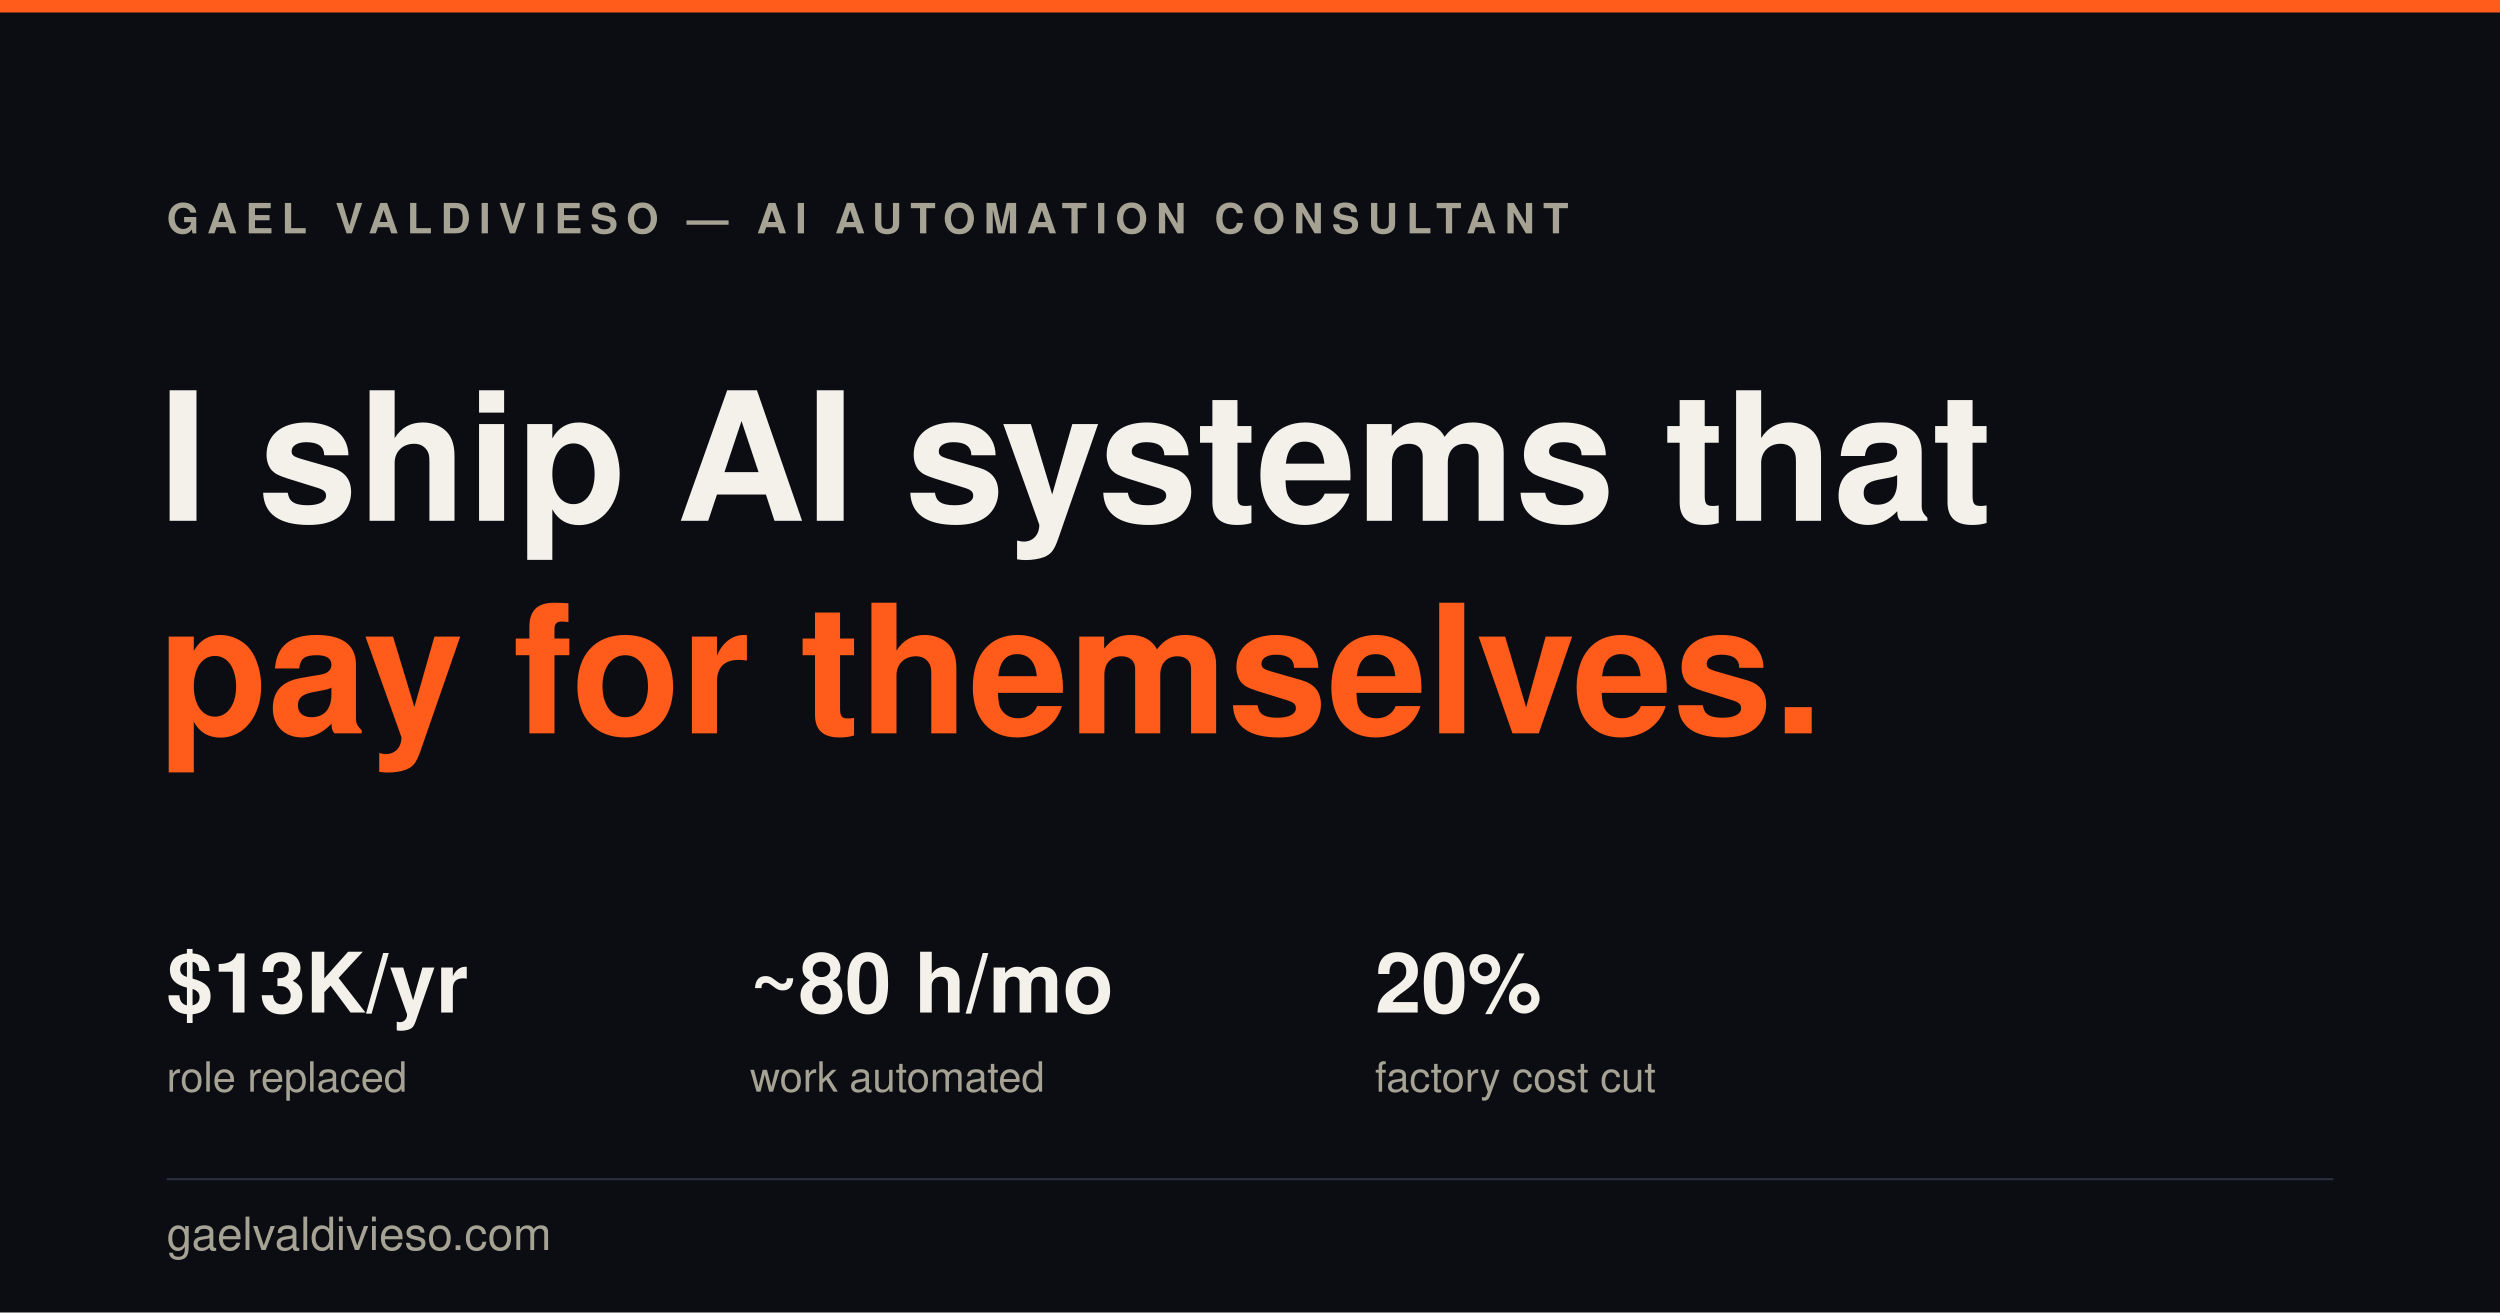
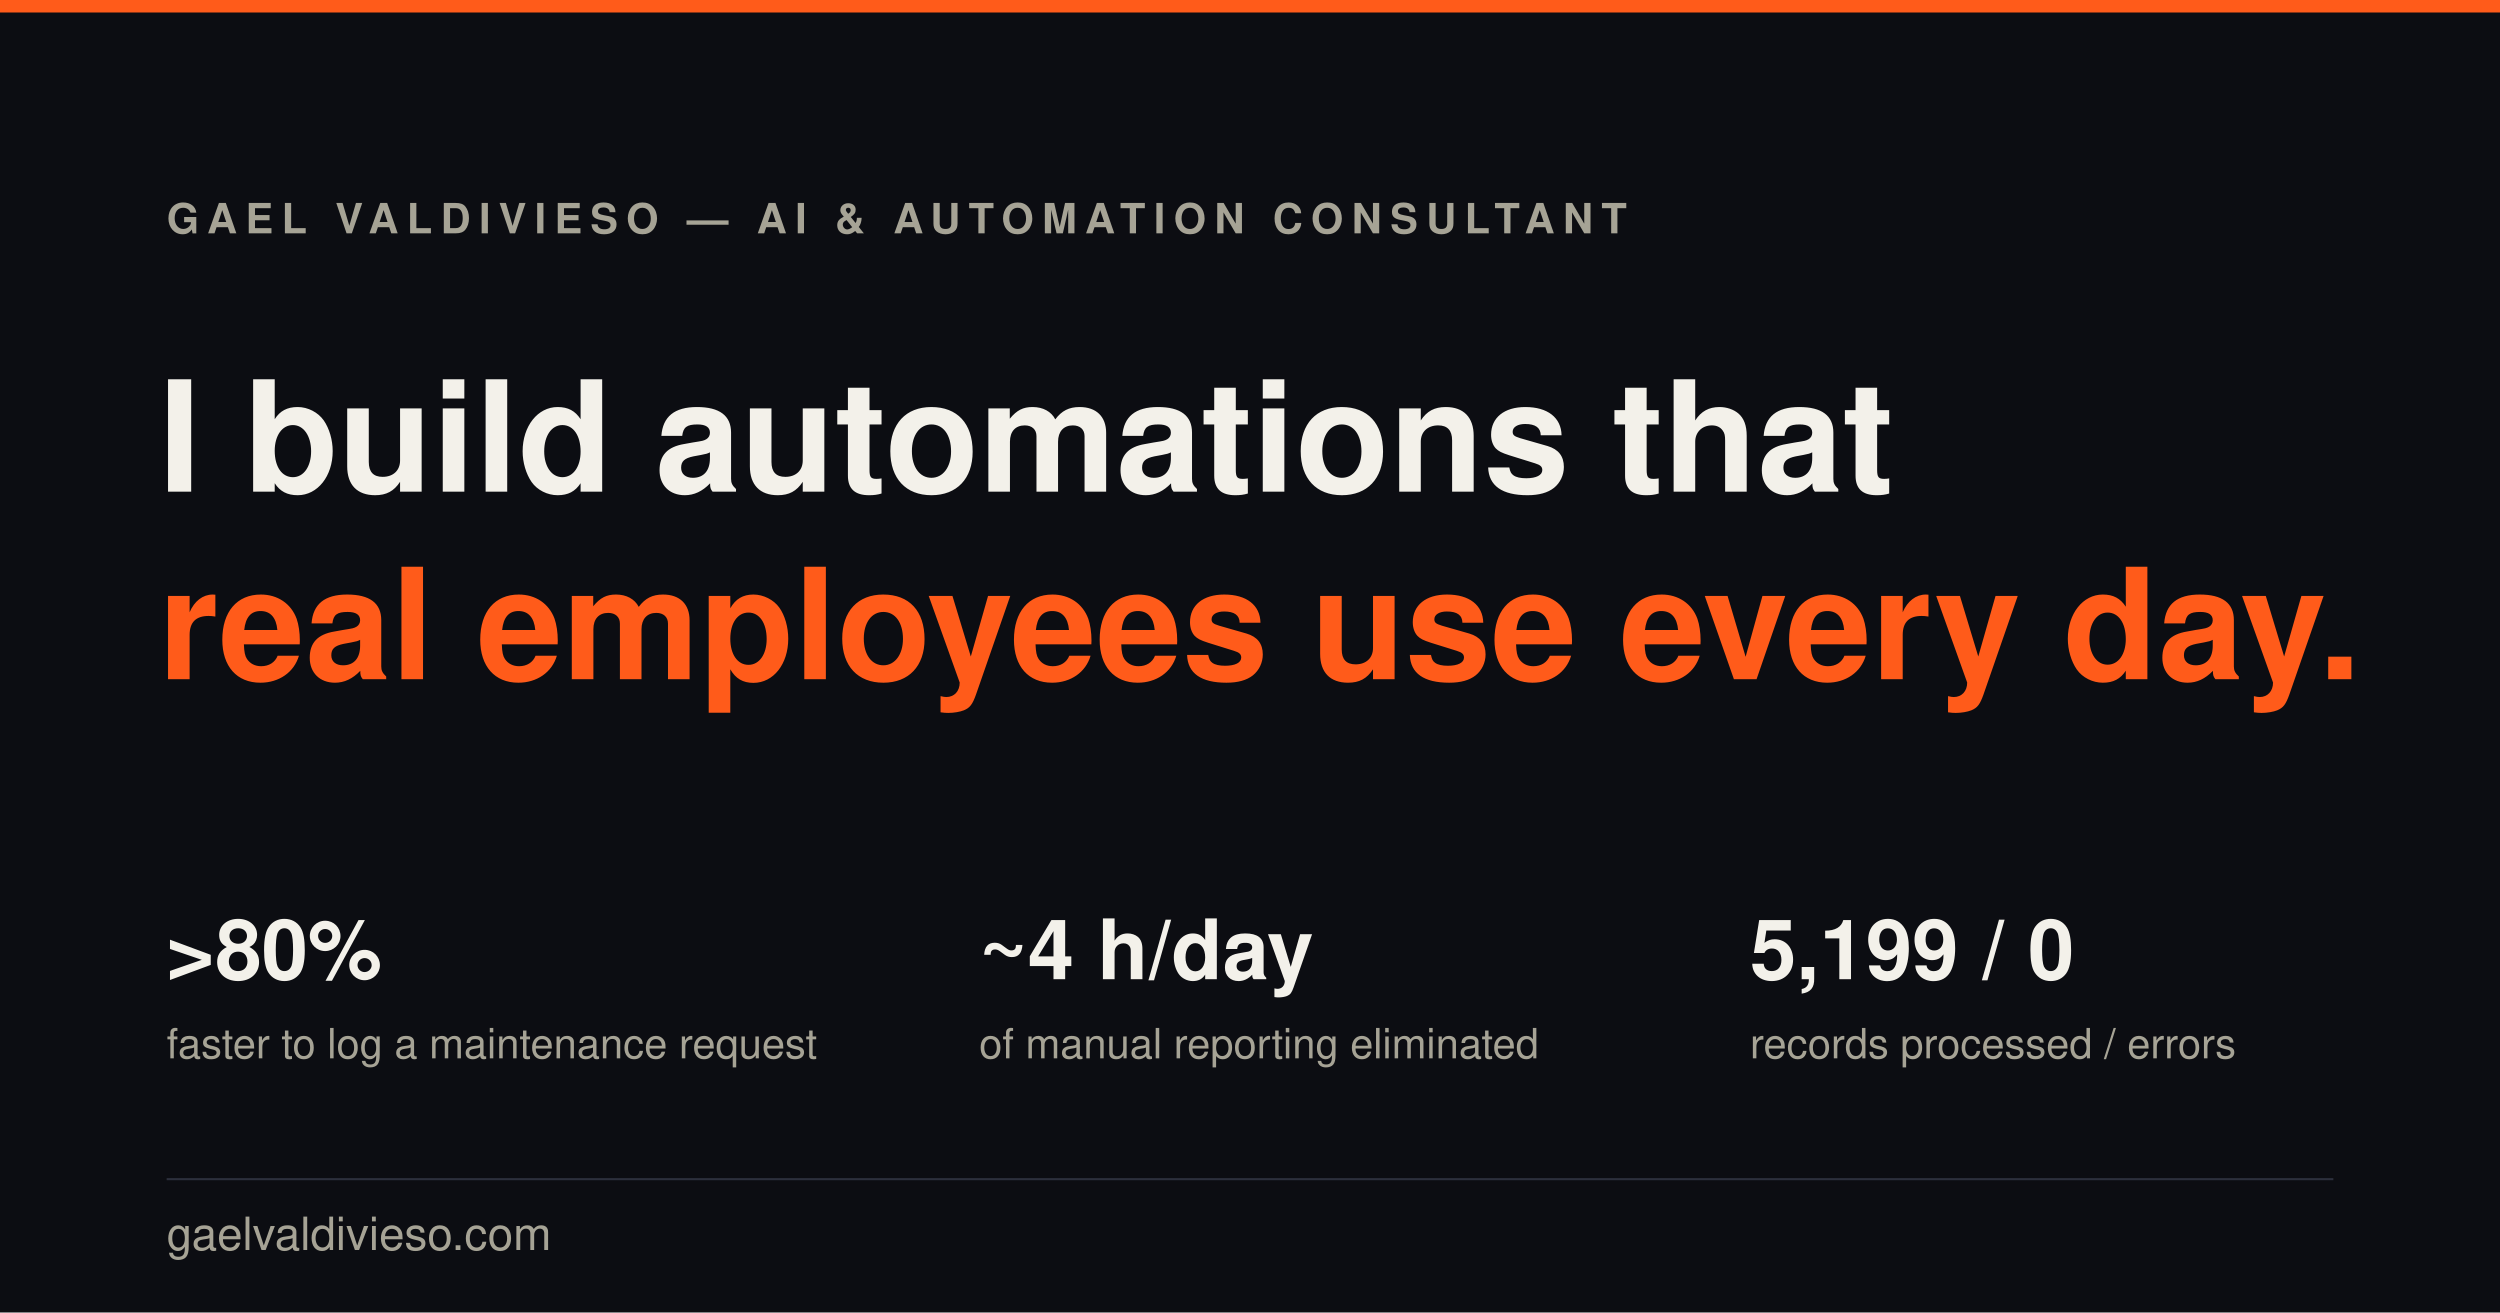
<svg xmlns="http://www.w3.org/2000/svg" viewBox="0 0 1200 630" width="1200" height="630">
  <rect width="1200" height="630" fill="#0C0D12" />
  <rect x="0" y="0" width="1200" height="6" fill="#FF5B1A" />
-   <text x="80" y="112" font-family="'Helvetica Neue', Helvetica, Arial, sans-serif" font-weight="700" font-size="20" letter-spacing="4" fill="#A6A395">GAEL VALDIVIESO — AI AUTOMATION CONSULTANT</text>
-   <text x="76" y="250" font-family="'Helvetica Neue', Helvetica, Arial, sans-serif" font-weight="700" font-size="86" fill="#F3F1EA">I ship AI systems that</text>
-   <text x="76" y="352" font-family="'Helvetica Neue', Helvetica, Arial, sans-serif" font-weight="700" font-size="86" fill="#FF5B1A">pay for themselves.</text>
+   <text x="80" y="112" font-family="'Helvetica Neue', Helvetica, Arial, sans-serif" font-weight="700" font-size="20" letter-spacing="4" fill="#A6A395">GAEL VALDIVIESO — AI &amp; AUTOMATION CONSULTANT</text>
+   <text x="76" y="236" font-family="'Helvetica Neue', Helvetica, Arial, sans-serif" font-weight="700" font-size="74" fill="#F3F1EA">I build automations that</text>
+   <text x="76" y="326" font-family="'Helvetica Neue', Helvetica, Arial, sans-serif" font-weight="700" font-size="74" fill="#FF5B1A">real employees use every day.</text>
  <g font-family="'Helvetica Neue', Helvetica, Arial, sans-serif" fill="#F3F1EA">
-     <text x="80" y="486" font-weight="700" font-size="40">$13K/yr</text>
-     <text x="80" y="524" font-size="20" fill="#A6A395">role replaced</text>
-     <text x="360" y="486" font-weight="700" font-size="40">~80 h/mo</text>
-     <text x="360" y="524" font-size="20" fill="#A6A395">work automated</text>
-     <text x="660" y="486" font-weight="700" font-size="40">20%</text>
-     <text x="660" y="524" font-size="20" fill="#A6A395">factory cost cut</text>
+     <text x="80" y="470" font-weight="700" font-size="40">&gt;80%</text>
+     <text x="80" y="508" font-size="20" fill="#A6A395">faster to log a maintenance request</text>
+     <text x="470" y="470" font-weight="700" font-size="40">~4 h/day</text>
+     <text x="470" y="508" font-size="20" fill="#A6A395">of manual reporting eliminated</text>
+     <text x="840" y="470" font-weight="700" font-size="40">5,199 / 0</text>
+     <text x="840" y="508" font-size="20" fill="#A6A395">records processed / errors</text>
  </g>
  <line x1="80" y1="566" x2="1120" y2="566" stroke="#2C2F3C" stroke-width="1" />
  <text x="80" y="600" font-family="'Helvetica Neue', Helvetica, Arial, sans-serif" font-weight="500" font-size="22" fill="#A6A395">gaelvaldivieso.com</text>
</svg>
